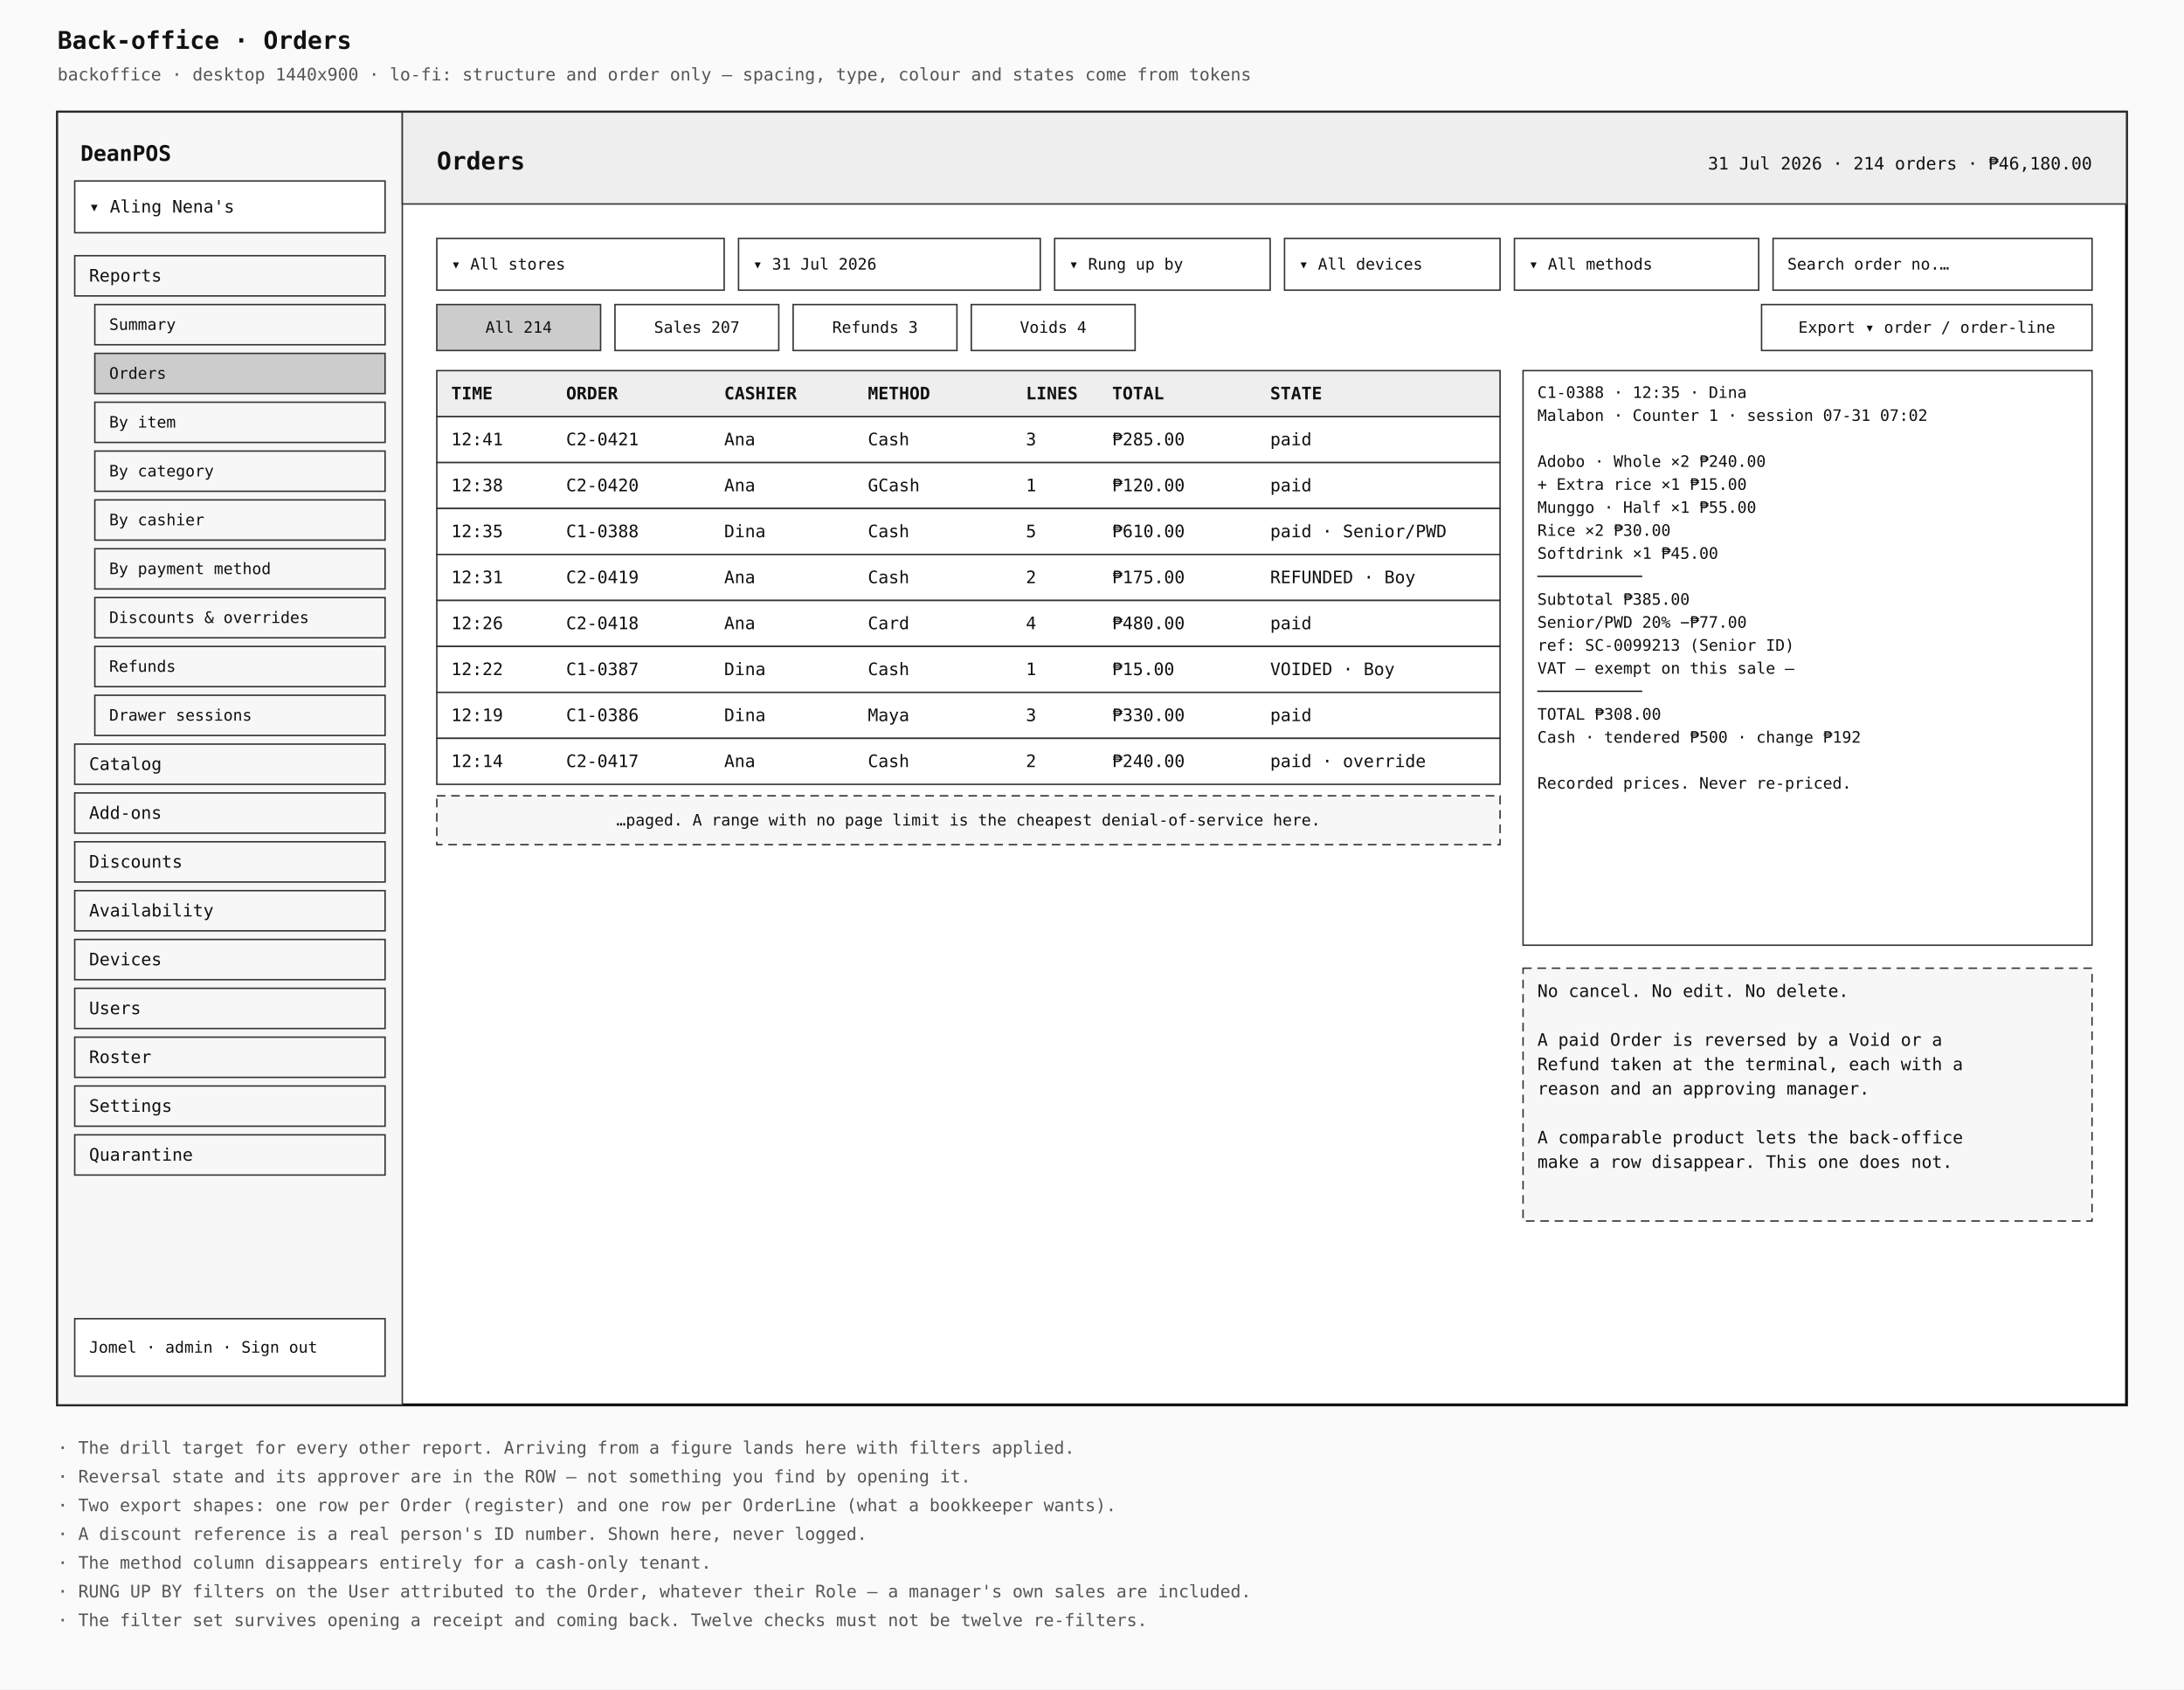
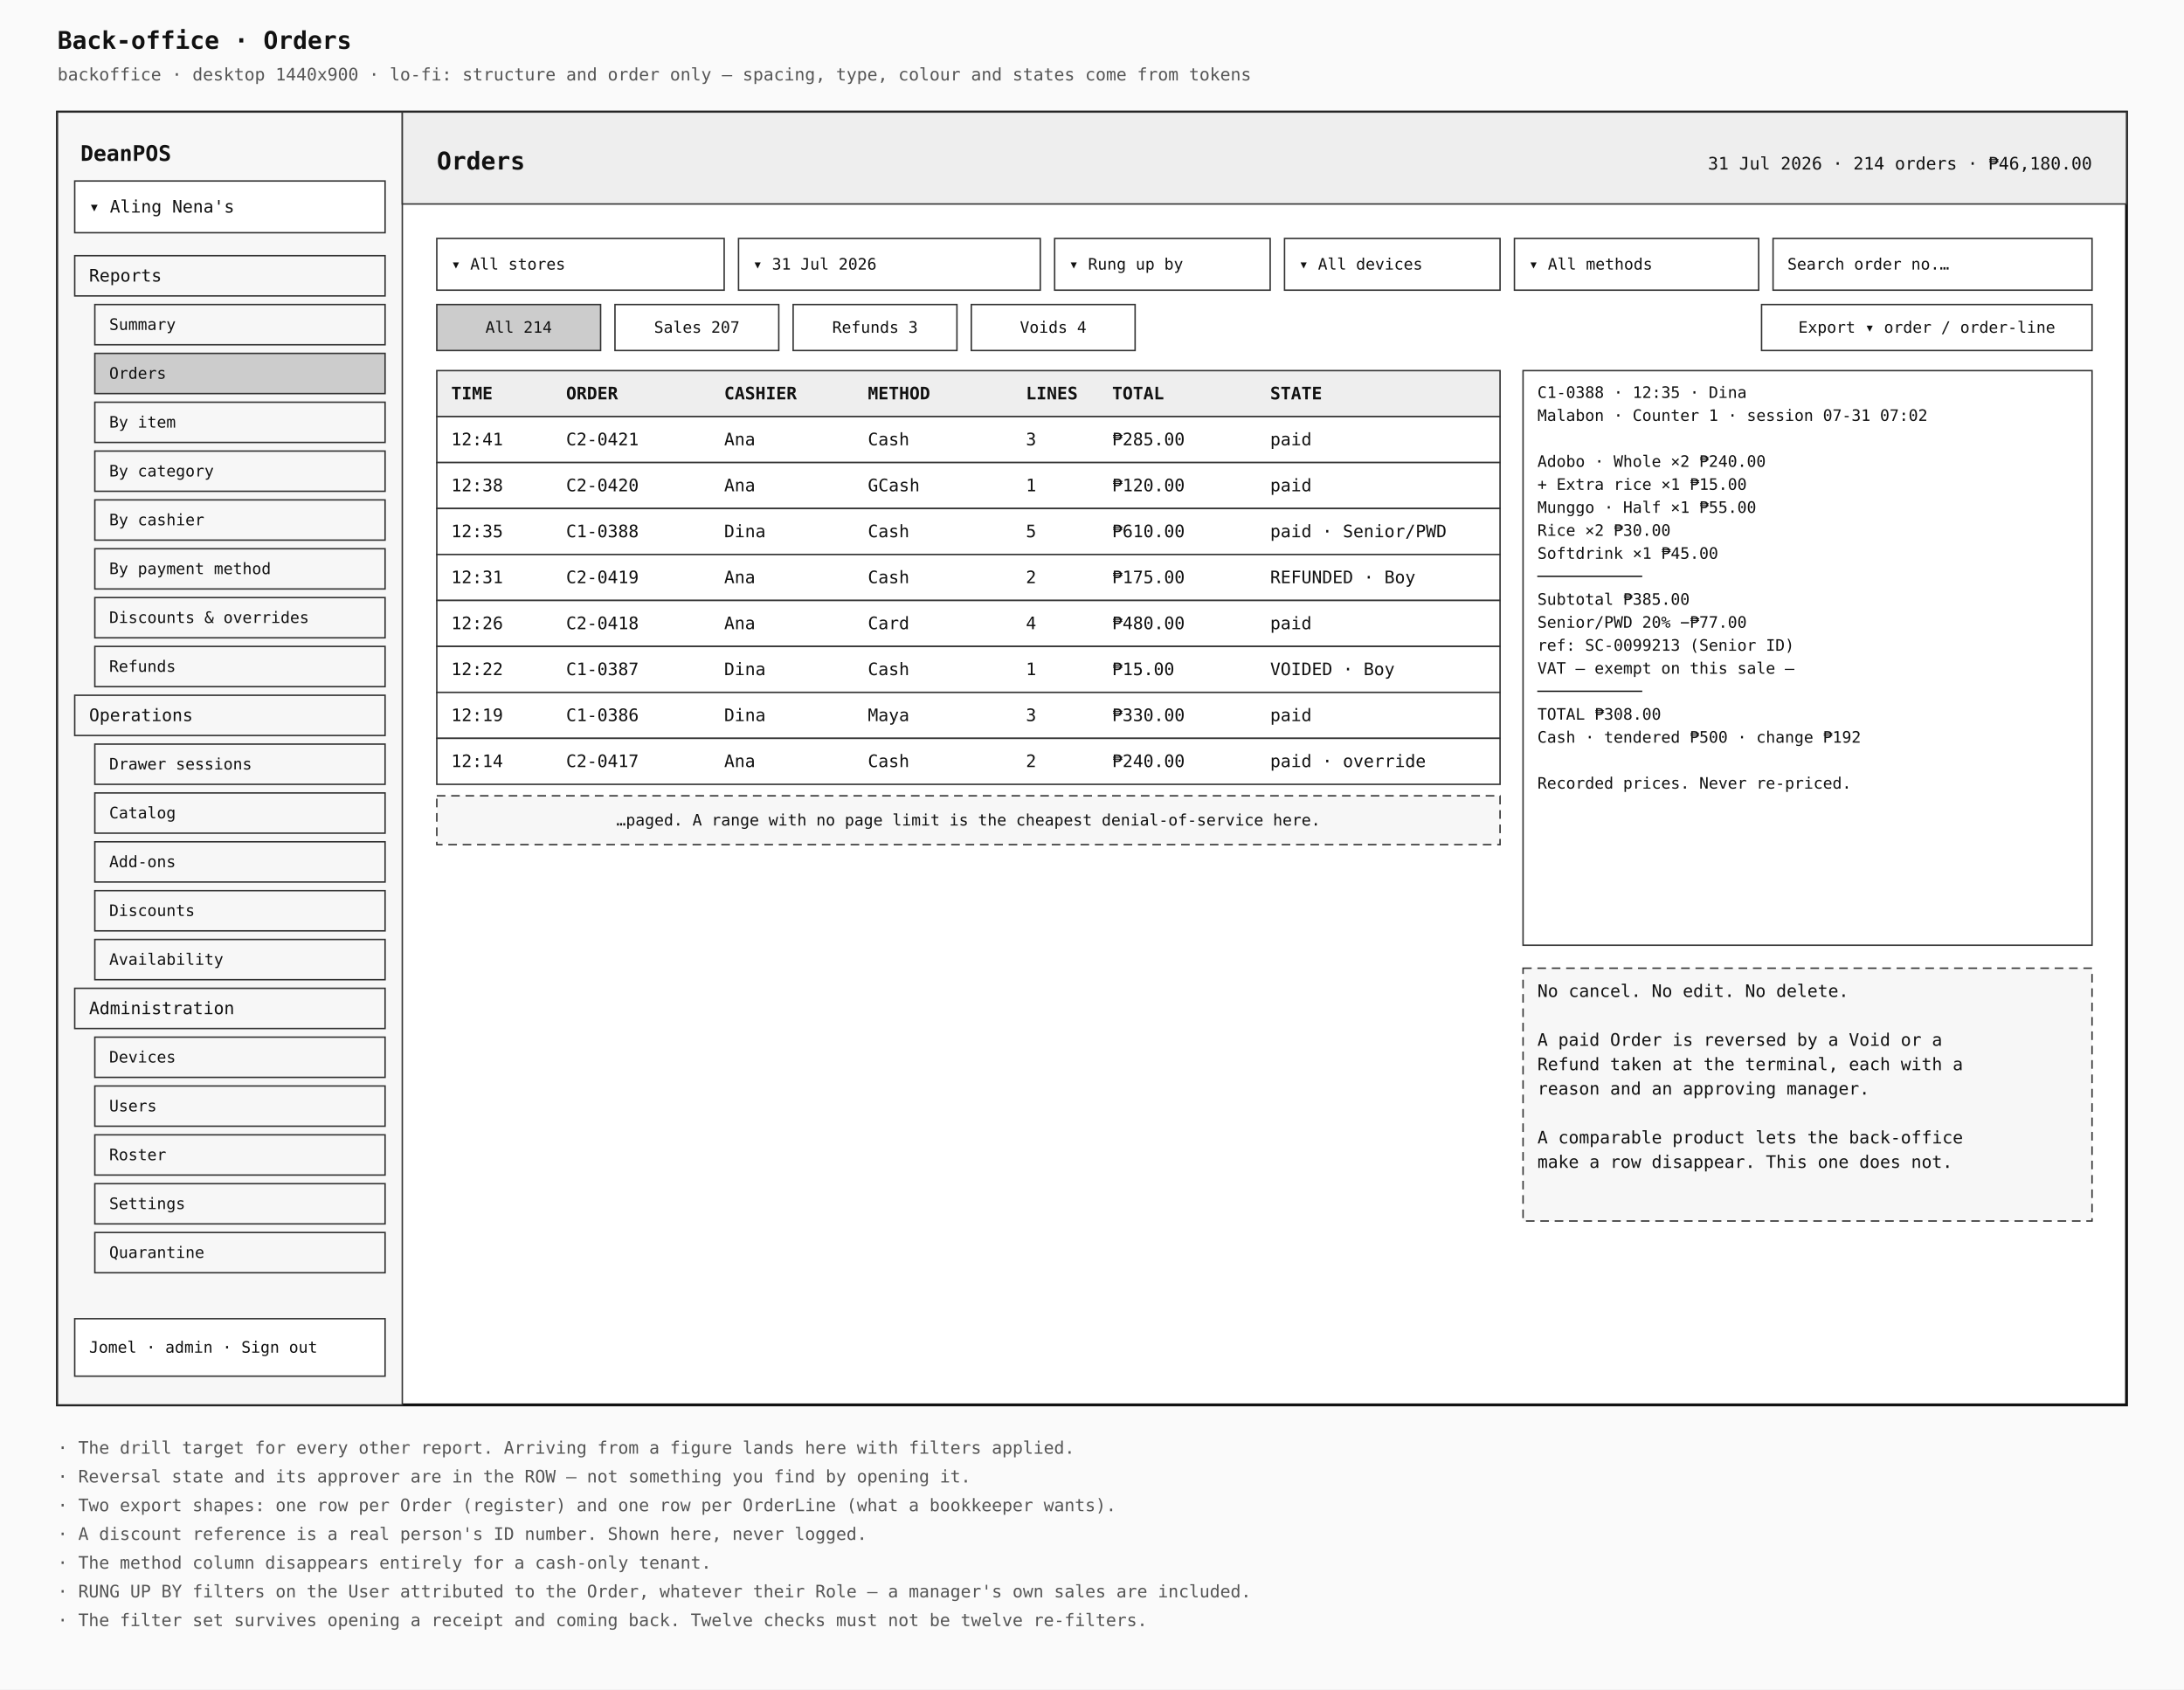
<svg xmlns="http://www.w3.org/2000/svg" width="1520" height="1176" viewBox="0 0 1520 1176" font-family="ui-monospace, SFMono-Regular, Menlo, monospace">
  <rect width="1520" height="1176" fill="#fafafa" />
  <text x="40" y="34" font-size="17" font-weight="bold" fill="#111">Back-office · Orders</text>
  <text x="40" y="56" font-size="12" fill="#555">backoffice · desktop 1440x900 · lo-fi: structure and order only — spacing, type, colour and states come from tokens</text>
  <g transform="translate(40,78)">
    <rect x="0" y="0" width="1440" height="900" fill="#ffffff" stroke="#111" stroke-width="2" />
    <rect x="0" y="0" width="240" height="900" rx="0" fill="#f7f7f7" stroke="#333" stroke-width="1" />
    <text x="16" y="34" font-size="15" text-anchor="start" font-weight="bold" fill="#111">DeanPOS</text>
    <rect x="12" y="48" width="216" height="36" rx="0" fill="#ffffff" stroke="#333" stroke-width="1" />
    <text x="22" y="70.0" font-size="12" fill="#111">▾  Aling Nena's</text>
    <rect x="12" y="100" width="216" height="28" rx="0" fill="#f7f7f7" stroke="#333" stroke-width="1" />
    <text x="22" y="118.0" font-size="12" fill="#111">Reports</text>
    <rect x="26" y="134" width="202" height="28" rx="0" fill="#f7f7f7" stroke="#333" stroke-width="1" />
    <text x="36" y="151.667" font-size="11" fill="#111">Summary</text>
    <rect x="26" y="168" width="202" height="28" rx="0" fill="#cccccc" stroke="#333" stroke-width="1" />
    <text x="36" y="185.667" font-size="11" fill="#111">Orders</text>
    <rect x="26" y="202" width="202" height="28" rx="0" fill="#f7f7f7" stroke="#333" stroke-width="1" />
    <text x="36" y="219.667" font-size="11" fill="#111">By item</text>
    <rect x="26" y="236" width="202" height="28" rx="0" fill="#f7f7f7" stroke="#333" stroke-width="1" />
    <text x="36" y="253.667" font-size="11" fill="#111">By category</text>
    <rect x="26" y="270" width="202" height="28" rx="0" fill="#f7f7f7" stroke="#333" stroke-width="1" />
    <text x="36" y="287.667" font-size="11" fill="#111">By cashier</text>
    <rect x="26" y="304" width="202" height="28" rx="0" fill="#f7f7f7" stroke="#333" stroke-width="1" />
    <text x="36" y="321.667" font-size="11" fill="#111">By payment method</text>
    <rect x="26" y="338" width="202" height="28" rx="0" fill="#f7f7f7" stroke="#333" stroke-width="1" />
    <text x="36" y="355.667" font-size="11" fill="#111">Discounts &amp; overrides</text>
    <rect x="26" y="372" width="202" height="28" rx="0" fill="#f7f7f7" stroke="#333" stroke-width="1" />
    <text x="36" y="389.667" font-size="11" fill="#111">Refunds</text>
-     <rect x="26" y="406" width="202" height="28" rx="0" fill="#f7f7f7" stroke="#333" stroke-width="1" />
-     <text x="36" y="423.667" font-size="11" fill="#111">Drawer sessions</text>
-     <rect x="12" y="440" width="216" height="28" rx="0" fill="#f7f7f7" stroke="#333" stroke-width="1" />
-     <text x="22" y="458.0" font-size="12" fill="#111">Catalog</text>
-     <rect x="12" y="474" width="216" height="28" rx="0" fill="#f7f7f7" stroke="#333" stroke-width="1" />
-     <text x="22" y="492.0" font-size="12" fill="#111">Add-ons</text>
-     <rect x="12" y="508" width="216" height="28" rx="0" fill="#f7f7f7" stroke="#333" stroke-width="1" />
-     <text x="22" y="526.0" font-size="12" fill="#111">Discounts</text>
-     <rect x="12" y="542" width="216" height="28" rx="0" fill="#f7f7f7" stroke="#333" stroke-width="1" />
-     <text x="22" y="560.0" font-size="12" fill="#111">Availability</text>
-     <rect x="12" y="576" width="216" height="28" rx="0" fill="#f7f7f7" stroke="#333" stroke-width="1" />
-     <text x="22" y="594.0" font-size="12" fill="#111">Devices</text>
+     <rect x="12" y="406" width="216" height="28" rx="0" fill="#f7f7f7" stroke="#333" stroke-width="1" />
+     <text x="22" y="424.0" font-size="12" fill="#111">Operations</text>
+     <rect x="26" y="440" width="202" height="28" rx="0" fill="#f7f7f7" stroke="#333" stroke-width="1" />
+     <text x="36" y="457.667" font-size="11" fill="#111">Drawer sessions</text>
+     <rect x="26" y="474" width="202" height="28" rx="0" fill="#f7f7f7" stroke="#333" stroke-width="1" />
+     <text x="36" y="491.667" font-size="11" fill="#111">Catalog</text>
+     <rect x="26" y="508" width="202" height="28" rx="0" fill="#f7f7f7" stroke="#333" stroke-width="1" />
+     <text x="36" y="525.667" font-size="11" fill="#111">Add-ons</text>
+     <rect x="26" y="542" width="202" height="28" rx="0" fill="#f7f7f7" stroke="#333" stroke-width="1" />
+     <text x="36" y="559.667" font-size="11" fill="#111">Discounts</text>
+     <rect x="26" y="576" width="202" height="28" rx="0" fill="#f7f7f7" stroke="#333" stroke-width="1" />
+     <text x="36" y="593.667" font-size="11" fill="#111">Availability</text>
    <rect x="12" y="610" width="216" height="28" rx="0" fill="#f7f7f7" stroke="#333" stroke-width="1" />
-     <text x="22" y="628.0" font-size="12" fill="#111">Users</text>
-     <rect x="12" y="644" width="216" height="28" rx="0" fill="#f7f7f7" stroke="#333" stroke-width="1" />
-     <text x="22" y="662.0" font-size="12" fill="#111">Roster</text>
-     <rect x="12" y="678" width="216" height="28" rx="0" fill="#f7f7f7" stroke="#333" stroke-width="1" />
-     <text x="22" y="696.0" font-size="12" fill="#111">Settings</text>
-     <rect x="12" y="712" width="216" height="28" rx="0" fill="#f7f7f7" stroke="#333" stroke-width="1" />
-     <text x="22" y="730.0" font-size="12" fill="#111">Quarantine</text>
+     <text x="22" y="628.0" font-size="12" fill="#111">Administration</text>
+     <rect x="26" y="644" width="202" height="28" rx="0" fill="#f7f7f7" stroke="#333" stroke-width="1" />
+     <text x="36" y="661.667" font-size="11" fill="#111">Devices</text>
+     <rect x="26" y="678" width="202" height="28" rx="0" fill="#f7f7f7" stroke="#333" stroke-width="1" />
+     <text x="36" y="695.667" font-size="11" fill="#111">Users</text>
+     <rect x="26" y="712" width="202" height="28" rx="0" fill="#f7f7f7" stroke="#333" stroke-width="1" />
+     <text x="36" y="729.667" font-size="11" fill="#111">Roster</text>
+     <rect x="26" y="746" width="202" height="28" rx="0" fill="#f7f7f7" stroke="#333" stroke-width="1" />
+     <text x="36" y="763.667" font-size="11" fill="#111">Settings</text>
+     <rect x="26" y="780" width="202" height="28" rx="0" fill="#f7f7f7" stroke="#333" stroke-width="1" />
+     <text x="36" y="797.667" font-size="11" fill="#111">Quarantine</text>
    <rect x="12" y="840" width="216" height="40" rx="0" fill="#ffffff" stroke="#333" stroke-width="1" />
    <text x="22" y="863.667" font-size="11" fill="#111">Jomel · admin  ·  Sign out</text>
    <rect x="240" y="0" width="1200" height="64" rx="0" fill="#eeeeee" stroke="#333" stroke-width="1" />
    <text x="264" y="40" font-size="17" text-anchor="start" font-weight="bold" fill="#111">Orders</text>
    <text x="1416" y="40" font-size="12" text-anchor="end" font-weight="normal" fill="#111">31 Jul 2026 · 214 orders · ₱46,180.00</text>
    <rect x="264" y="88" width="200" height="36" rx="0" fill="#ffffff" stroke="#333" stroke-width="1" />
    <text x="274" y="109.667" font-size="11" fill="#111">▾  All stores</text>
    <rect x="474" y="88" width="210" height="36" rx="0" fill="#ffffff" stroke="#333" stroke-width="1" />
    <text x="484" y="109.667" font-size="11" fill="#111">▾  31 Jul 2026</text>
    <rect x="694" y="88" width="150" height="36" rx="0" fill="#ffffff" stroke="#333" stroke-width="1" />
    <text x="704" y="109.667" font-size="11" fill="#111">▾  Rung up by</text>
    <rect x="854" y="88" width="150" height="36" rx="0" fill="#ffffff" stroke="#333" stroke-width="1" />
    <text x="864" y="109.667" font-size="11" fill="#111">▾  All devices</text>
    <rect x="1014" y="88" width="170" height="36" rx="0" fill="#ffffff" stroke="#333" stroke-width="1" />
    <text x="1024" y="109.667" font-size="11" fill="#111">▾  All methods</text>
    <rect x="1194" y="88" width="222" height="36" rx="0" fill="#ffffff" stroke="#333" stroke-width="1" />
    <text x="1204" y="109.667" font-size="11" fill="#111">Search order no.…</text>
    <rect x="264" y="134" width="114" height="32" rx="0" fill="#cccccc" stroke="#333" stroke-width="1" />
    <text x="321.0" y="153.667" font-size="11" text-anchor="middle" fill="#111">All 214</text>
    <rect x="388" y="134" width="114" height="32" rx="0" fill="#ffffff" stroke="#333" stroke-width="1" />
    <text x="445.0" y="153.667" font-size="11" text-anchor="middle" fill="#111">Sales 207</text>
    <rect x="512" y="134" width="114" height="32" rx="0" fill="#ffffff" stroke="#333" stroke-width="1" />
    <text x="569.0" y="153.667" font-size="11" text-anchor="middle" fill="#111">Refunds 3</text>
    <rect x="636" y="134" width="114" height="32" rx="0" fill="#ffffff" stroke="#333" stroke-width="1" />
    <text x="693.0" y="153.667" font-size="11" text-anchor="middle" fill="#111">Voids 4</text>
    <rect x="1186" y="134" width="230" height="32" rx="0" fill="#ffffff" stroke="#333" stroke-width="1" />
    <text x="1301.0" y="153.667" font-size="11" text-anchor="middle" fill="#111">Export ▾  order / order-line</text>
    <rect x="264" y="180" width="740" height="32" rx="0" fill="#eeeeee" stroke="#333" stroke-width="1" />
    <text x="274" y="200.0" font-size="12" text-anchor="start" font-weight="bold" fill="#111">TIME</text>
    <text x="354" y="200.0" font-size="12" text-anchor="start" font-weight="bold" fill="#111">ORDER</text>
    <text x="464" y="200.0" font-size="12" text-anchor="start" font-weight="bold" fill="#111">CASHIER</text>
    <text x="564" y="200.0" font-size="12" text-anchor="start" font-weight="bold" fill="#111">METHOD</text>
    <text x="674" y="200.0" font-size="12" text-anchor="start" font-weight="bold" fill="#111">LINES</text>
    <text x="734" y="200.0" font-size="12" text-anchor="start" font-weight="bold" fill="#111">TOTAL</text>
    <text x="844" y="200.0" font-size="12" text-anchor="start" font-weight="bold" fill="#111">STATE</text>
    <rect x="264" y="212" width="740" height="32" rx="0" fill="#ffffff" stroke="#333" stroke-width="1" />
    <text x="274" y="232.0" font-size="12" text-anchor="start" font-weight="normal" fill="#111">12:41</text>
    <text x="354" y="232.0" font-size="12" text-anchor="start" font-weight="normal" fill="#111">C2-0421</text>
    <text x="464" y="232.0" font-size="12" text-anchor="start" font-weight="normal" fill="#111">Ana</text>
    <text x="564" y="232.0" font-size="12" text-anchor="start" font-weight="normal" fill="#111">Cash</text>
    <text x="674" y="232.0" font-size="12" text-anchor="start" font-weight="normal" fill="#111">3</text>
    <text x="734" y="232.0" font-size="12" text-anchor="start" font-weight="normal" fill="#111">₱285.00</text>
    <text x="844" y="232.0" font-size="12" text-anchor="start" font-weight="normal" fill="#111">paid</text>
    <rect x="264" y="244" width="740" height="32" rx="0" fill="#ffffff" stroke="#333" stroke-width="1" />
    <text x="274" y="264.0" font-size="12" text-anchor="start" font-weight="normal" fill="#111">12:38</text>
    <text x="354" y="264.0" font-size="12" text-anchor="start" font-weight="normal" fill="#111">C2-0420</text>
    <text x="464" y="264.0" font-size="12" text-anchor="start" font-weight="normal" fill="#111">Ana</text>
    <text x="564" y="264.0" font-size="12" text-anchor="start" font-weight="normal" fill="#111">GCash</text>
    <text x="674" y="264.0" font-size="12" text-anchor="start" font-weight="normal" fill="#111">1</text>
    <text x="734" y="264.0" font-size="12" text-anchor="start" font-weight="normal" fill="#111">₱120.00</text>
    <text x="844" y="264.0" font-size="12" text-anchor="start" font-weight="normal" fill="#111">paid</text>
    <rect x="264" y="276" width="740" height="32" rx="0" fill="#ffffff" stroke="#333" stroke-width="1" />
    <text x="274" y="296.0" font-size="12" text-anchor="start" font-weight="normal" fill="#111">12:35</text>
    <text x="354" y="296.0" font-size="12" text-anchor="start" font-weight="normal" fill="#111">C1-0388</text>
    <text x="464" y="296.0" font-size="12" text-anchor="start" font-weight="normal" fill="#111">Dina</text>
    <text x="564" y="296.0" font-size="12" text-anchor="start" font-weight="normal" fill="#111">Cash</text>
    <text x="674" y="296.0" font-size="12" text-anchor="start" font-weight="normal" fill="#111">5</text>
    <text x="734" y="296.0" font-size="12" text-anchor="start" font-weight="normal" fill="#111">₱610.00</text>
    <text x="844" y="296.0" font-size="12" text-anchor="start" font-weight="normal" fill="#111">paid · Senior/PWD</text>
    <rect x="264" y="308" width="740" height="32" rx="0" fill="#ffffff" stroke="#333" stroke-width="1" />
    <text x="274" y="328.0" font-size="12" text-anchor="start" font-weight="normal" fill="#111">12:31</text>
    <text x="354" y="328.0" font-size="12" text-anchor="start" font-weight="normal" fill="#111">C2-0419</text>
    <text x="464" y="328.0" font-size="12" text-anchor="start" font-weight="normal" fill="#111">Ana</text>
    <text x="564" y="328.0" font-size="12" text-anchor="start" font-weight="normal" fill="#111">Cash</text>
    <text x="674" y="328.0" font-size="12" text-anchor="start" font-weight="normal" fill="#111">2</text>
    <text x="734" y="328.0" font-size="12" text-anchor="start" font-weight="normal" fill="#111">₱175.00</text>
    <text x="844" y="328.0" font-size="12" text-anchor="start" font-weight="normal" fill="#111">REFUNDED · Boy</text>
    <rect x="264" y="340" width="740" height="32" rx="0" fill="#ffffff" stroke="#333" stroke-width="1" />
    <text x="274" y="360.0" font-size="12" text-anchor="start" font-weight="normal" fill="#111">12:26</text>
    <text x="354" y="360.0" font-size="12" text-anchor="start" font-weight="normal" fill="#111">C2-0418</text>
    <text x="464" y="360.0" font-size="12" text-anchor="start" font-weight="normal" fill="#111">Ana</text>
    <text x="564" y="360.0" font-size="12" text-anchor="start" font-weight="normal" fill="#111">Card</text>
    <text x="674" y="360.0" font-size="12" text-anchor="start" font-weight="normal" fill="#111">4</text>
    <text x="734" y="360.0" font-size="12" text-anchor="start" font-weight="normal" fill="#111">₱480.00</text>
    <text x="844" y="360.0" font-size="12" text-anchor="start" font-weight="normal" fill="#111">paid</text>
    <rect x="264" y="372" width="740" height="32" rx="0" fill="#ffffff" stroke="#333" stroke-width="1" />
    <text x="274" y="392.0" font-size="12" text-anchor="start" font-weight="normal" fill="#111">12:22</text>
    <text x="354" y="392.0" font-size="12" text-anchor="start" font-weight="normal" fill="#111">C1-0387</text>
    <text x="464" y="392.0" font-size="12" text-anchor="start" font-weight="normal" fill="#111">Dina</text>
    <text x="564" y="392.0" font-size="12" text-anchor="start" font-weight="normal" fill="#111">Cash</text>
    <text x="674" y="392.0" font-size="12" text-anchor="start" font-weight="normal" fill="#111">1</text>
    <text x="734" y="392.0" font-size="12" text-anchor="start" font-weight="normal" fill="#111">₱15.00</text>
    <text x="844" y="392.0" font-size="12" text-anchor="start" font-weight="normal" fill="#111">VOIDED · Boy</text>
    <rect x="264" y="404" width="740" height="32" rx="0" fill="#ffffff" stroke="#333" stroke-width="1" />
    <text x="274" y="424.0" font-size="12" text-anchor="start" font-weight="normal" fill="#111">12:19</text>
    <text x="354" y="424.0" font-size="12" text-anchor="start" font-weight="normal" fill="#111">C1-0386</text>
    <text x="464" y="424.0" font-size="12" text-anchor="start" font-weight="normal" fill="#111">Dina</text>
    <text x="564" y="424.0" font-size="12" text-anchor="start" font-weight="normal" fill="#111">Maya</text>
    <text x="674" y="424.0" font-size="12" text-anchor="start" font-weight="normal" fill="#111">3</text>
    <text x="734" y="424.0" font-size="12" text-anchor="start" font-weight="normal" fill="#111">₱330.00</text>
    <text x="844" y="424.0" font-size="12" text-anchor="start" font-weight="normal" fill="#111">paid</text>
    <rect x="264" y="436" width="740" height="32" rx="0" fill="#ffffff" stroke="#333" stroke-width="1" />
    <text x="274" y="456.0" font-size="12" text-anchor="start" font-weight="normal" fill="#111">12:14</text>
    <text x="354" y="456.0" font-size="12" text-anchor="start" font-weight="normal" fill="#111">C2-0417</text>
    <text x="464" y="456.0" font-size="12" text-anchor="start" font-weight="normal" fill="#111">Ana</text>
    <text x="564" y="456.0" font-size="12" text-anchor="start" font-weight="normal" fill="#111">Cash</text>
    <text x="674" y="456.0" font-size="12" text-anchor="start" font-weight="normal" fill="#111">2</text>
    <text x="734" y="456.0" font-size="12" text-anchor="start" font-weight="normal" fill="#111">₱240.00</text>
    <text x="844" y="456.0" font-size="12" text-anchor="start" font-weight="normal" fill="#111">paid · override</text>
    <rect x="264" y="476" width="740" height="34" rx="0" fill="#f7f7f7" stroke="#333" stroke-width="1" stroke-dasharray="6 4" />
    <text x="634.0" y="496.667" font-size="11" text-anchor="middle" fill="#111">…paged. A range with no page limit is the cheapest denial-of-service here.</text>
    <rect x="1020" y="180" width="396" height="400" rx="0" fill="#ffffff" stroke="#333" stroke-width="1" />
    <text x="1030" y="199" font-size="11" fill="#111">C1-0388   ·   12:35   ·   Dina</text>
    <text x="1030" y="215" font-size="11" fill="#111">Malabon · Counter 1 · session 07-31 07:02</text>
    <text x="1030" y="231" font-size="11" fill="#111" />
    <text x="1030" y="247" font-size="11" fill="#111">Adobo · Whole  ×2            ₱240.00</text>
    <text x="1030" y="263" font-size="11" fill="#111">  + Extra rice ×1             ₱15.00</text>
    <text x="1030" y="279" font-size="11" fill="#111">Munggo · Half  ×1             ₱55.00</text>
    <text x="1030" y="295" font-size="11" fill="#111">Rice           ×2             ₱30.00</text>
    <text x="1030" y="311" font-size="11" fill="#111">Softdrink      ×1             ₱45.00</text>
    <text x="1030" y="327" font-size="11" fill="#111">                        ───────────</text>
    <text x="1030" y="343" font-size="11" fill="#111">Subtotal                    ₱385.00</text>
    <text x="1030" y="359" font-size="11" fill="#111">Senior/PWD 20%              −₱77.00</text>
    <text x="1030" y="375" font-size="11" fill="#111">  ref: SC-0099213 (Senior ID)</text>
    <text x="1030" y="391" font-size="11" fill="#111">VAT — exempt on this sale         —</text>
    <text x="1030" y="407" font-size="11" fill="#111">                        ───────────</text>
    <text x="1030" y="423" font-size="11" fill="#111">TOTAL                       ₱308.00</text>
    <text x="1030" y="439" font-size="11" fill="#111">Cash · tendered ₱500 · change ₱192</text>
    <text x="1030" y="455" font-size="11" fill="#111" />
    <text x="1030" y="471" font-size="11" fill="#111">Recorded prices. Never re-priced.</text>
    <rect x="1020" y="596" width="396" height="176" rx="0" fill="#f7f7f7" stroke="#333" stroke-width="1" stroke-dasharray="6 4" />
    <text x="1030" y="616" font-size="12" fill="#111">No cancel. No edit. No delete.</text>
    <text x="1030" y="633" font-size="12" fill="#111" />
    <text x="1030" y="650" font-size="12" fill="#111">A paid Order is reversed by a Void or a</text>
    <text x="1030" y="667" font-size="12" fill="#111">Refund taken at the terminal, each with a</text>
    <text x="1030" y="684" font-size="12" fill="#111">reason and an approving manager.</text>
    <text x="1030" y="701" font-size="12" fill="#111" />
    <text x="1030" y="718" font-size="12" fill="#111">A comparable product lets the back-office</text>
    <text x="1030" y="735" font-size="12" fill="#111">make a row disappear. This one does not.</text>
    <text x="0" y="934" font-size="12" fill="#555">· The drill target for every other report. Arriving from a figure lands here with filters applied.</text>
    <text x="0" y="954" font-size="12" fill="#555">· Reversal state and its approver are in the ROW — not something you find by opening it.</text>
    <text x="0" y="974" font-size="12" fill="#555">· Two export shapes: one row per Order (register) and one row per OrderLine (what a bookkeeper wants).</text>
    <text x="0" y="994" font-size="12" fill="#555">· A discount reference is a real person's ID number. Shown here, never logged.</text>
    <text x="0" y="1014" font-size="12" fill="#555">· The method column disappears entirely for a cash-only tenant.</text>
    <text x="0" y="1034" font-size="12" fill="#555">· RUNG UP BY filters on the User attributed to the Order, whatever their Role — a manager's own sales are included.</text>
    <text x="0" y="1054" font-size="12" fill="#555">· The filter set survives opening a receipt and coming back. Twelve checks must not be twelve re-filters.</text>
  </g>
</svg>
